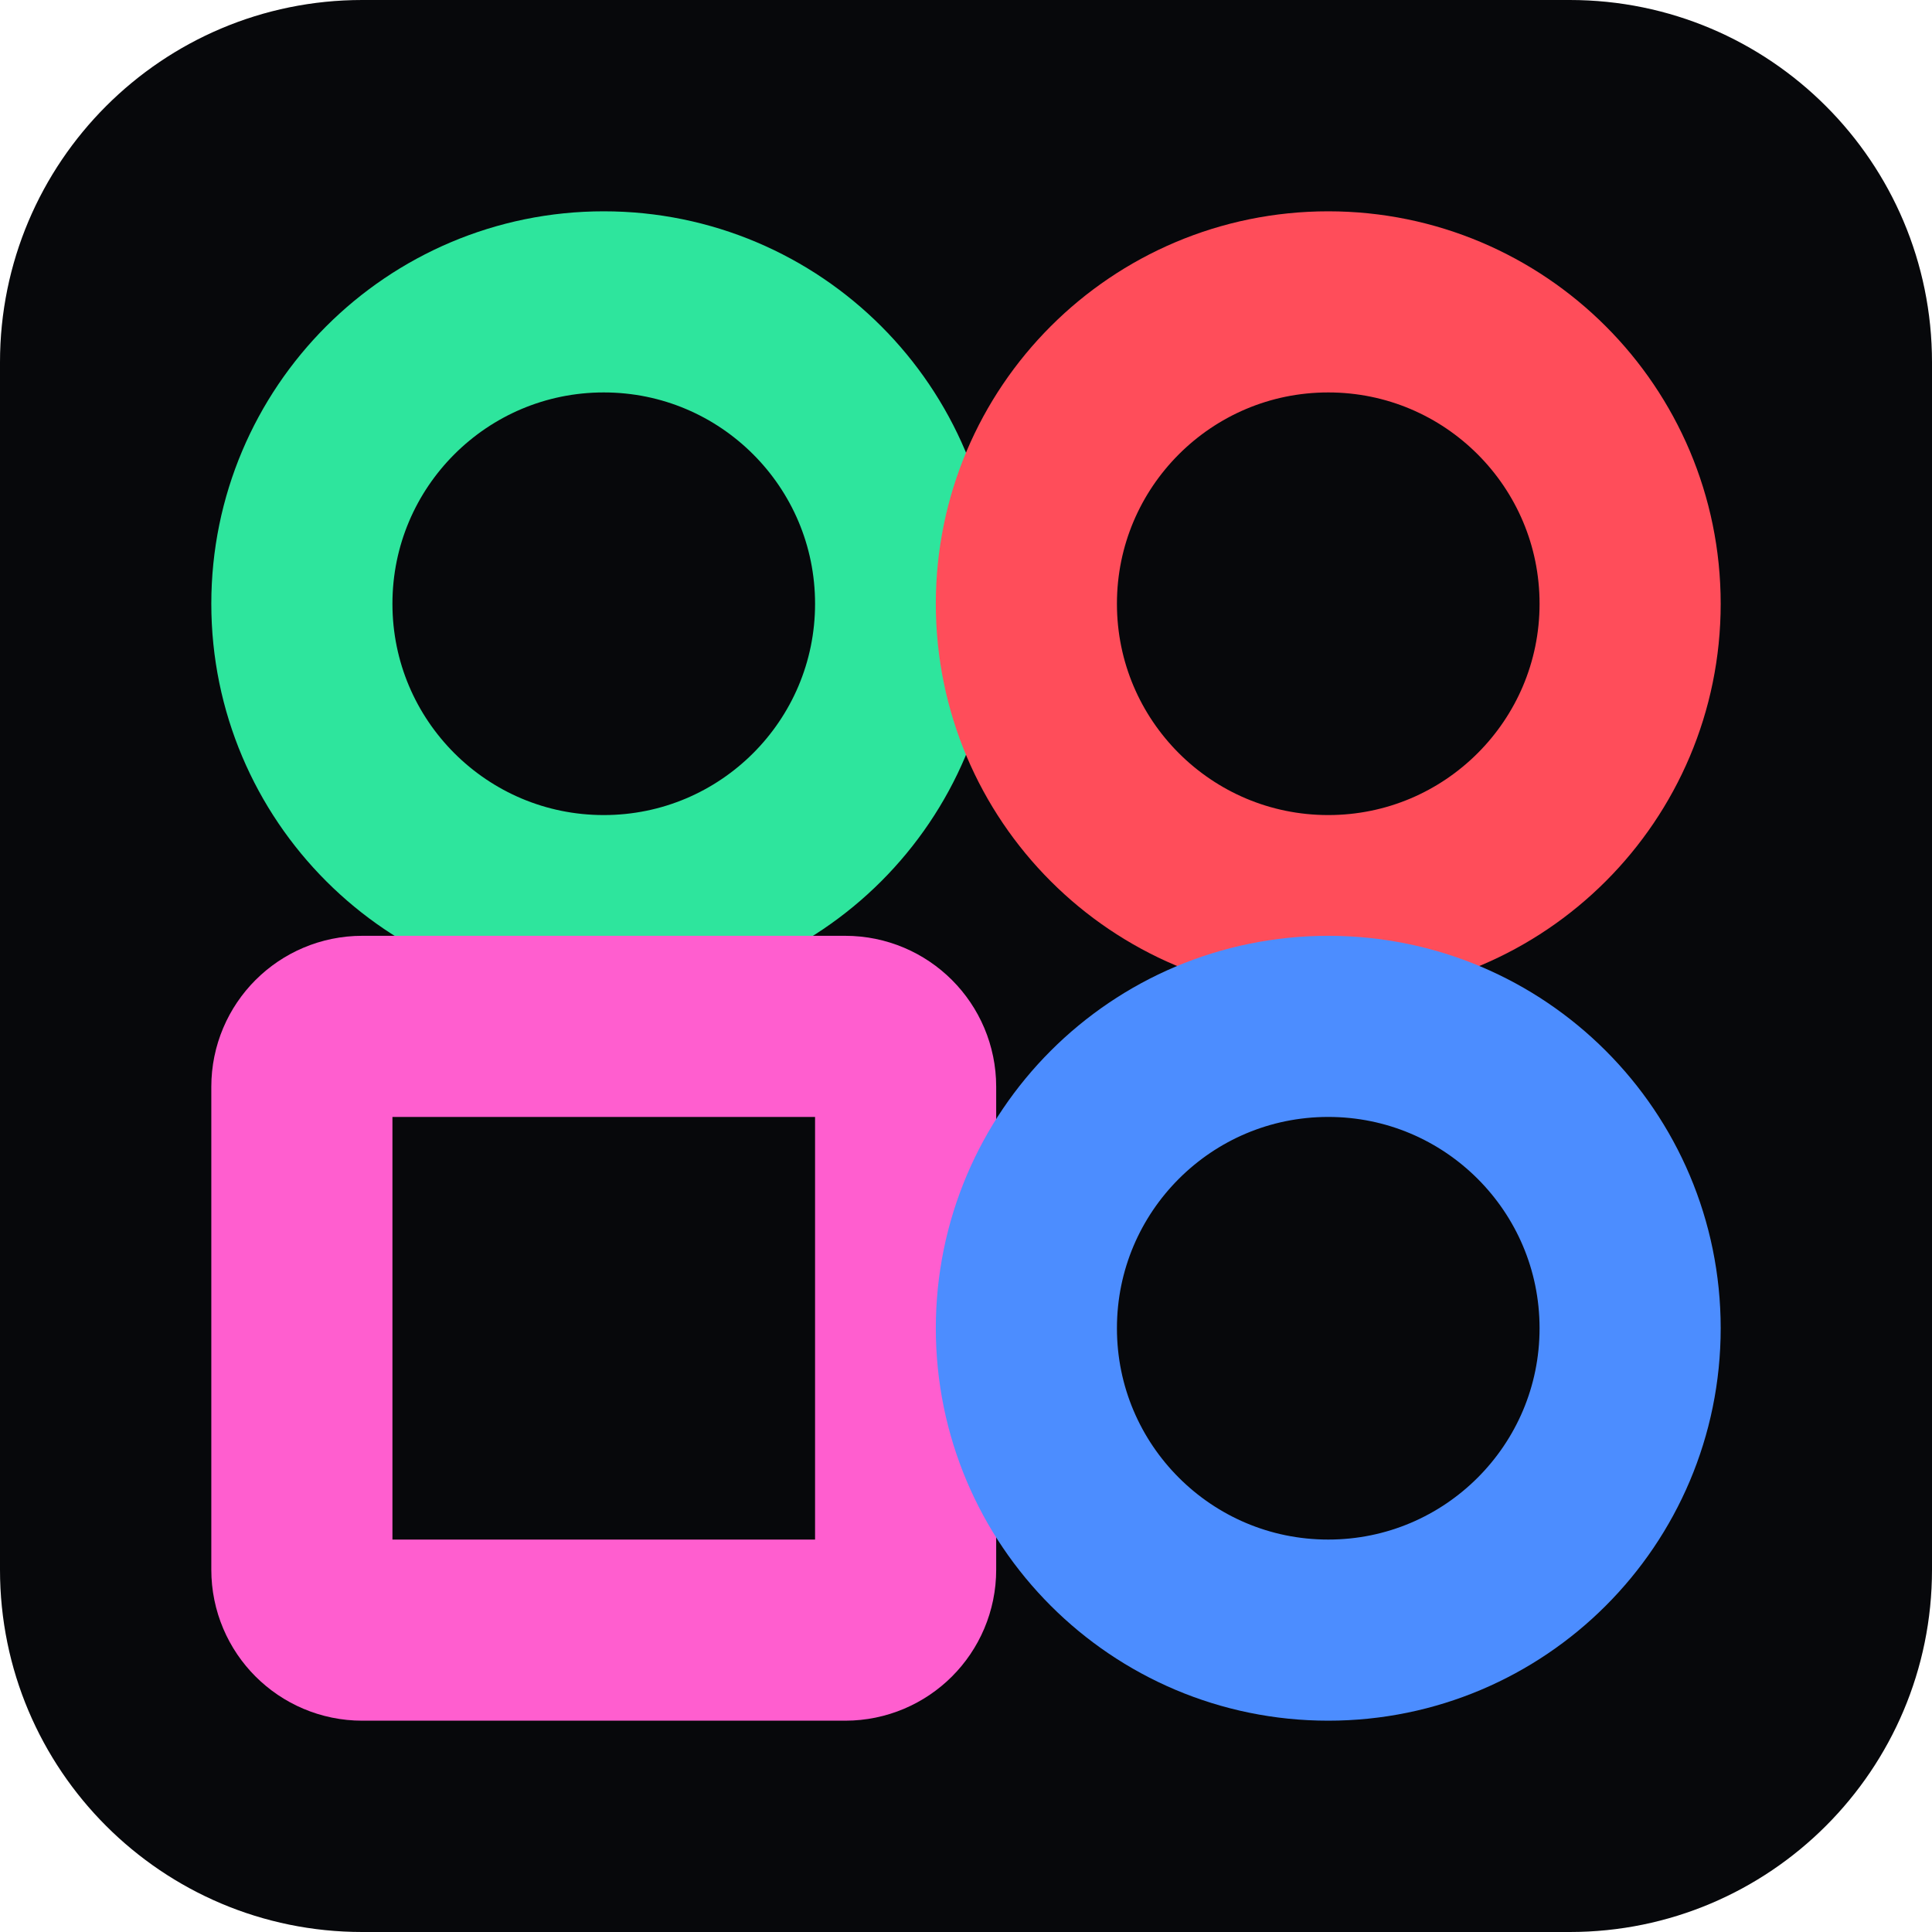
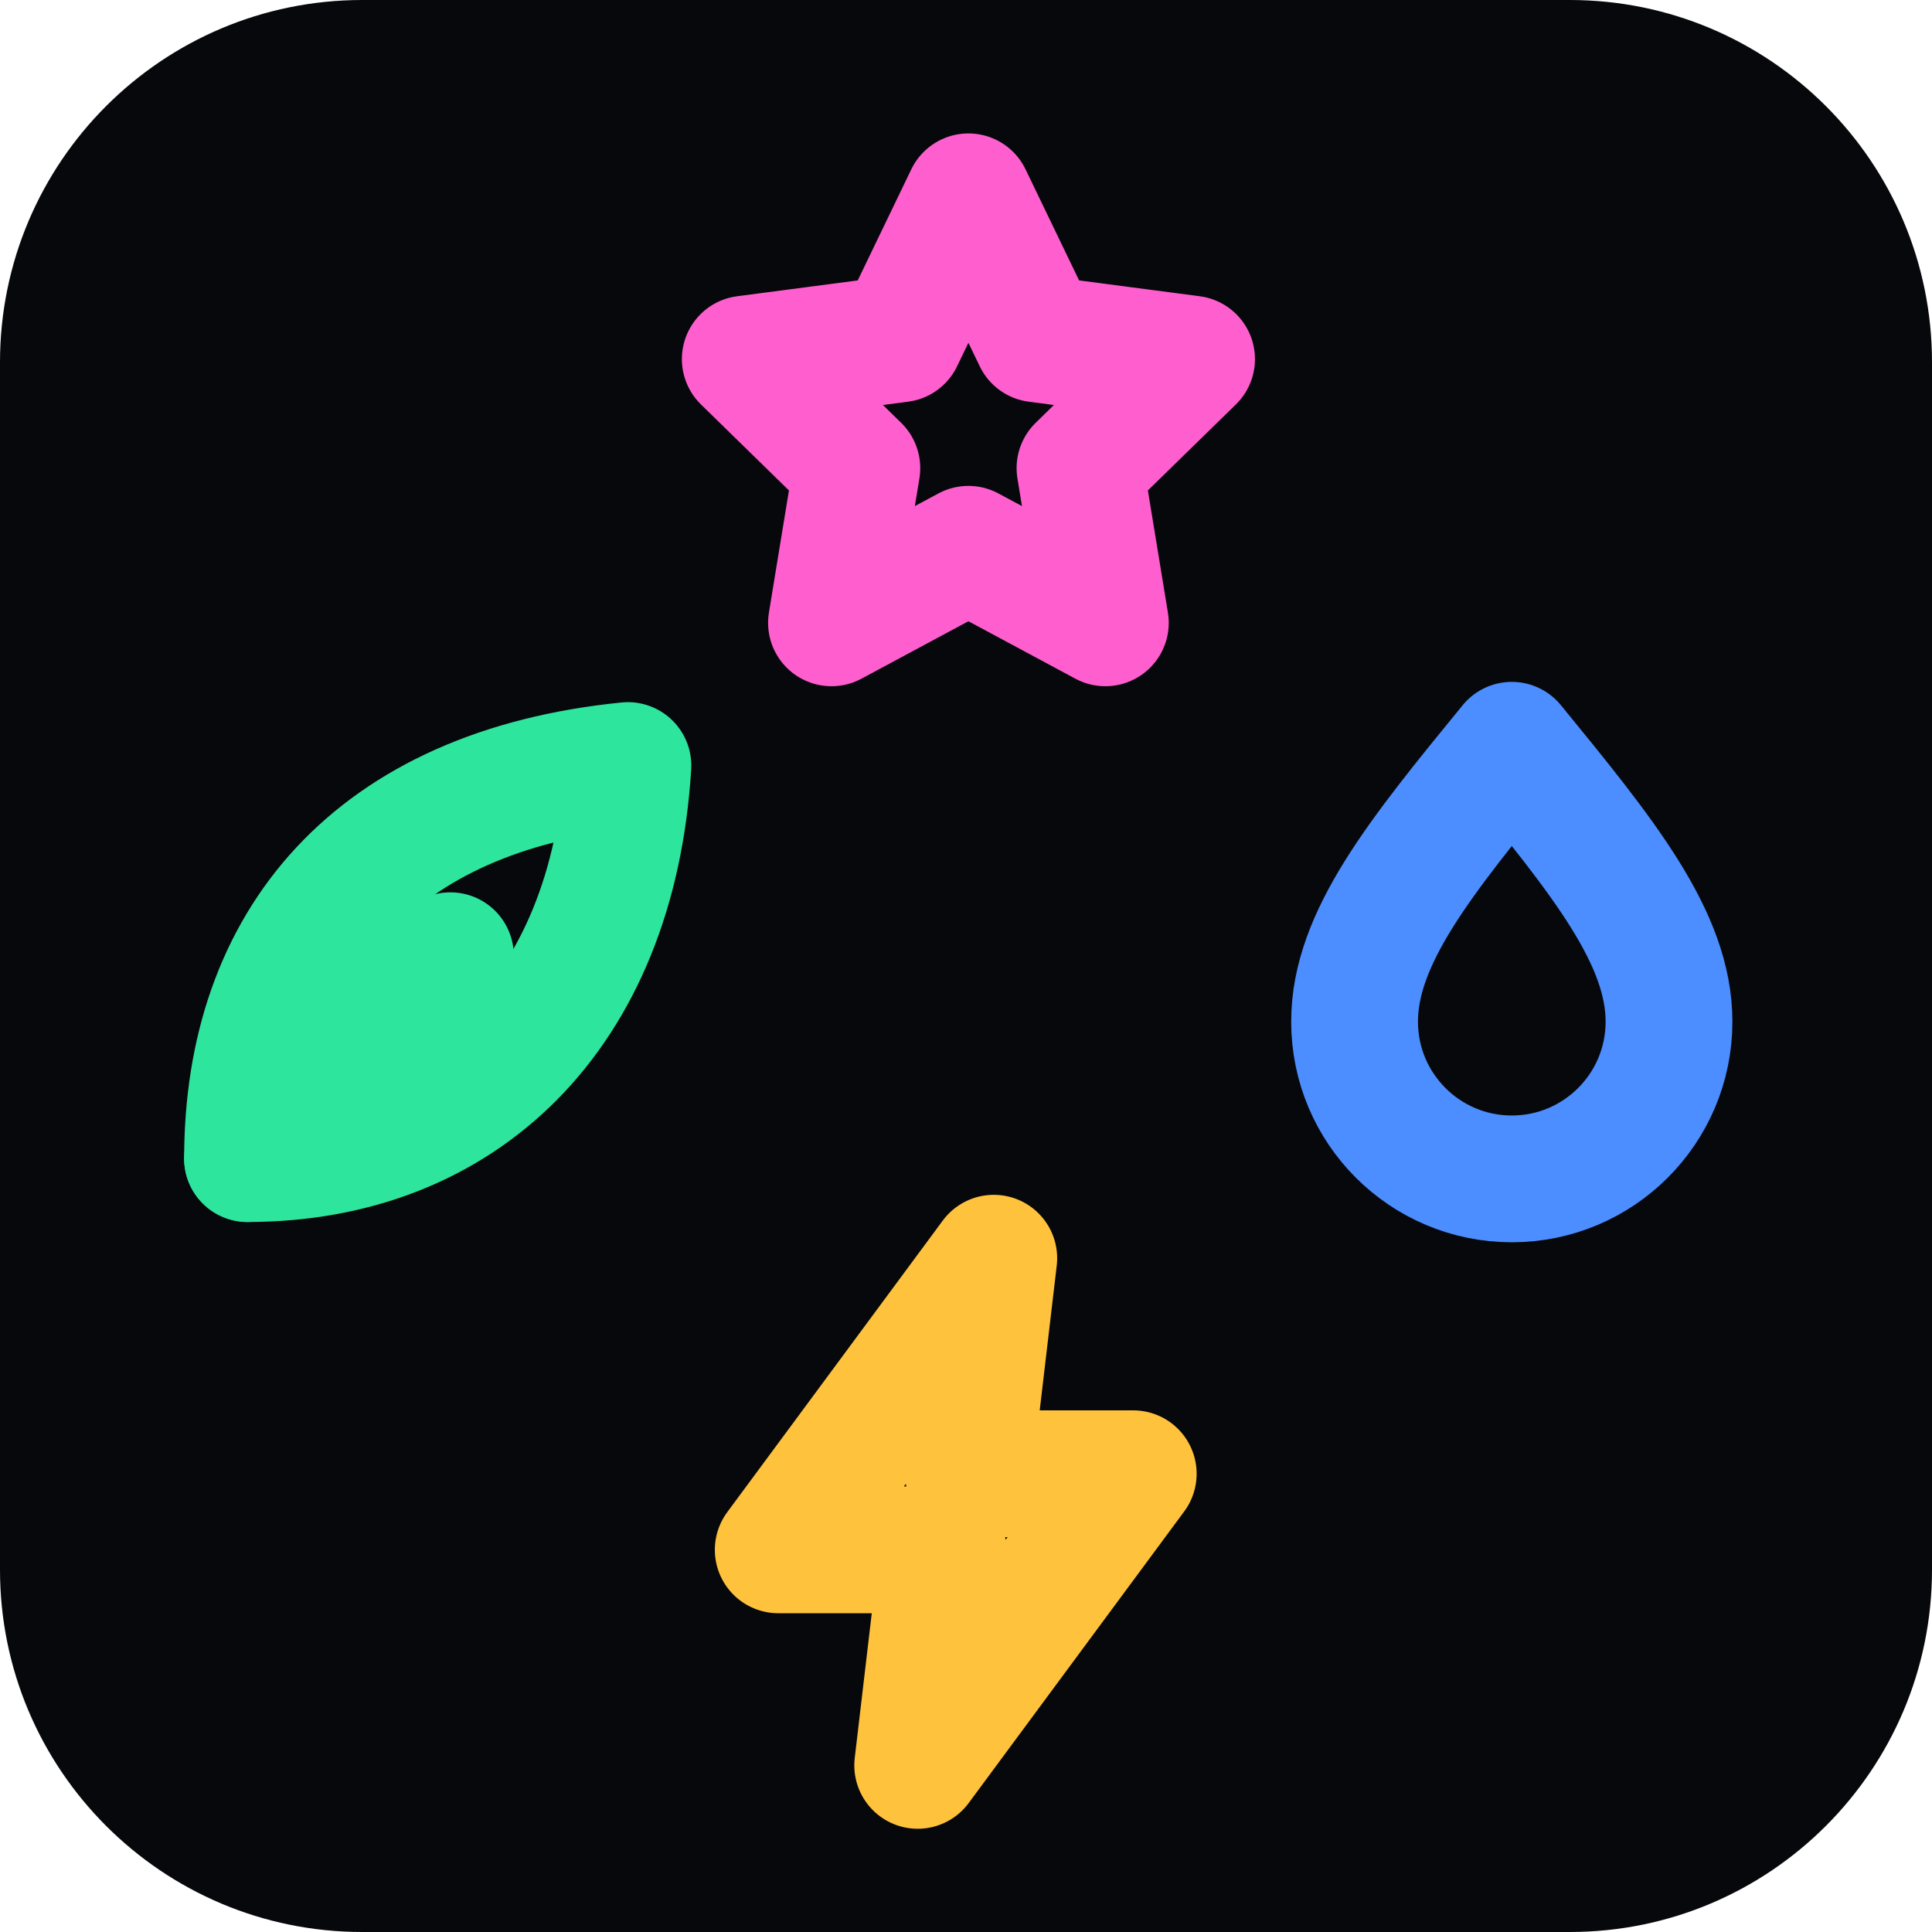
- <svg xmlns="http://www.w3.org/2000/svg" viewBox="0 0 32 32" fill="none" stroke-width="3">
+ <svg xmlns="http://www.w3.org/2000/svg" viewBox="0 0 32 32" fill="none" stroke-width="2.6" stroke-linecap="round" stroke-linejoin="round">
  <rect width="32" height="32" rx="6" fill="#07080b" stroke="none" />
-   <circle cx="10" cy="10" r="5" stroke="#2ee59d" />
-   <circle cx="22" cy="10" r="5" stroke="#ff4d5a" />
-   <rect x="5" y="17" width="10" height="10" rx="1" stroke="#ff5ecf" />
-   <circle cx="22" cy="22" r="5" stroke="#4c8dff" />
+   <g transform="translate(11 2) scale(.42)" stroke-width="5" stroke="#ff5ecf">
+     <path d="m12 3 2.7 5.6 6.1.8-4.4 4.3 1 6.1L12 16.9l-5.4 2.9 1-6.1-4.4-4.3 6.1-.8z" />
+   </g>
+   <g transform="translate(2 11) scale(.42)" stroke-width="5" stroke="#2ee59d">
+     <path d="M5 19.5C5 11 10 5 20 4c-.6 9.8-6.6 15.5-15 15.5z" />
+     <path d="M5 19.5 13 11.5" />
+   </g>
+   <g transform="translate(20 11) scale(.42)" stroke-width="5" stroke="#4c8dff">
+     <path d="M12 3.2c3.6 4.4 6.2 7.6 6.2 10.9a6.2 6.2 0 0 1-12.4 0c0-3.3 2.6-6.5 6.2-10.9z" />
+   </g>
+   <g transform="translate(11 20) scale(.42)" stroke-width="5" stroke="#ffc23d">
+     <path d="M13 2 4.5 13.5H11L10 22l8.5-11.5H12L13 2z" />
+   </g>
</svg>
